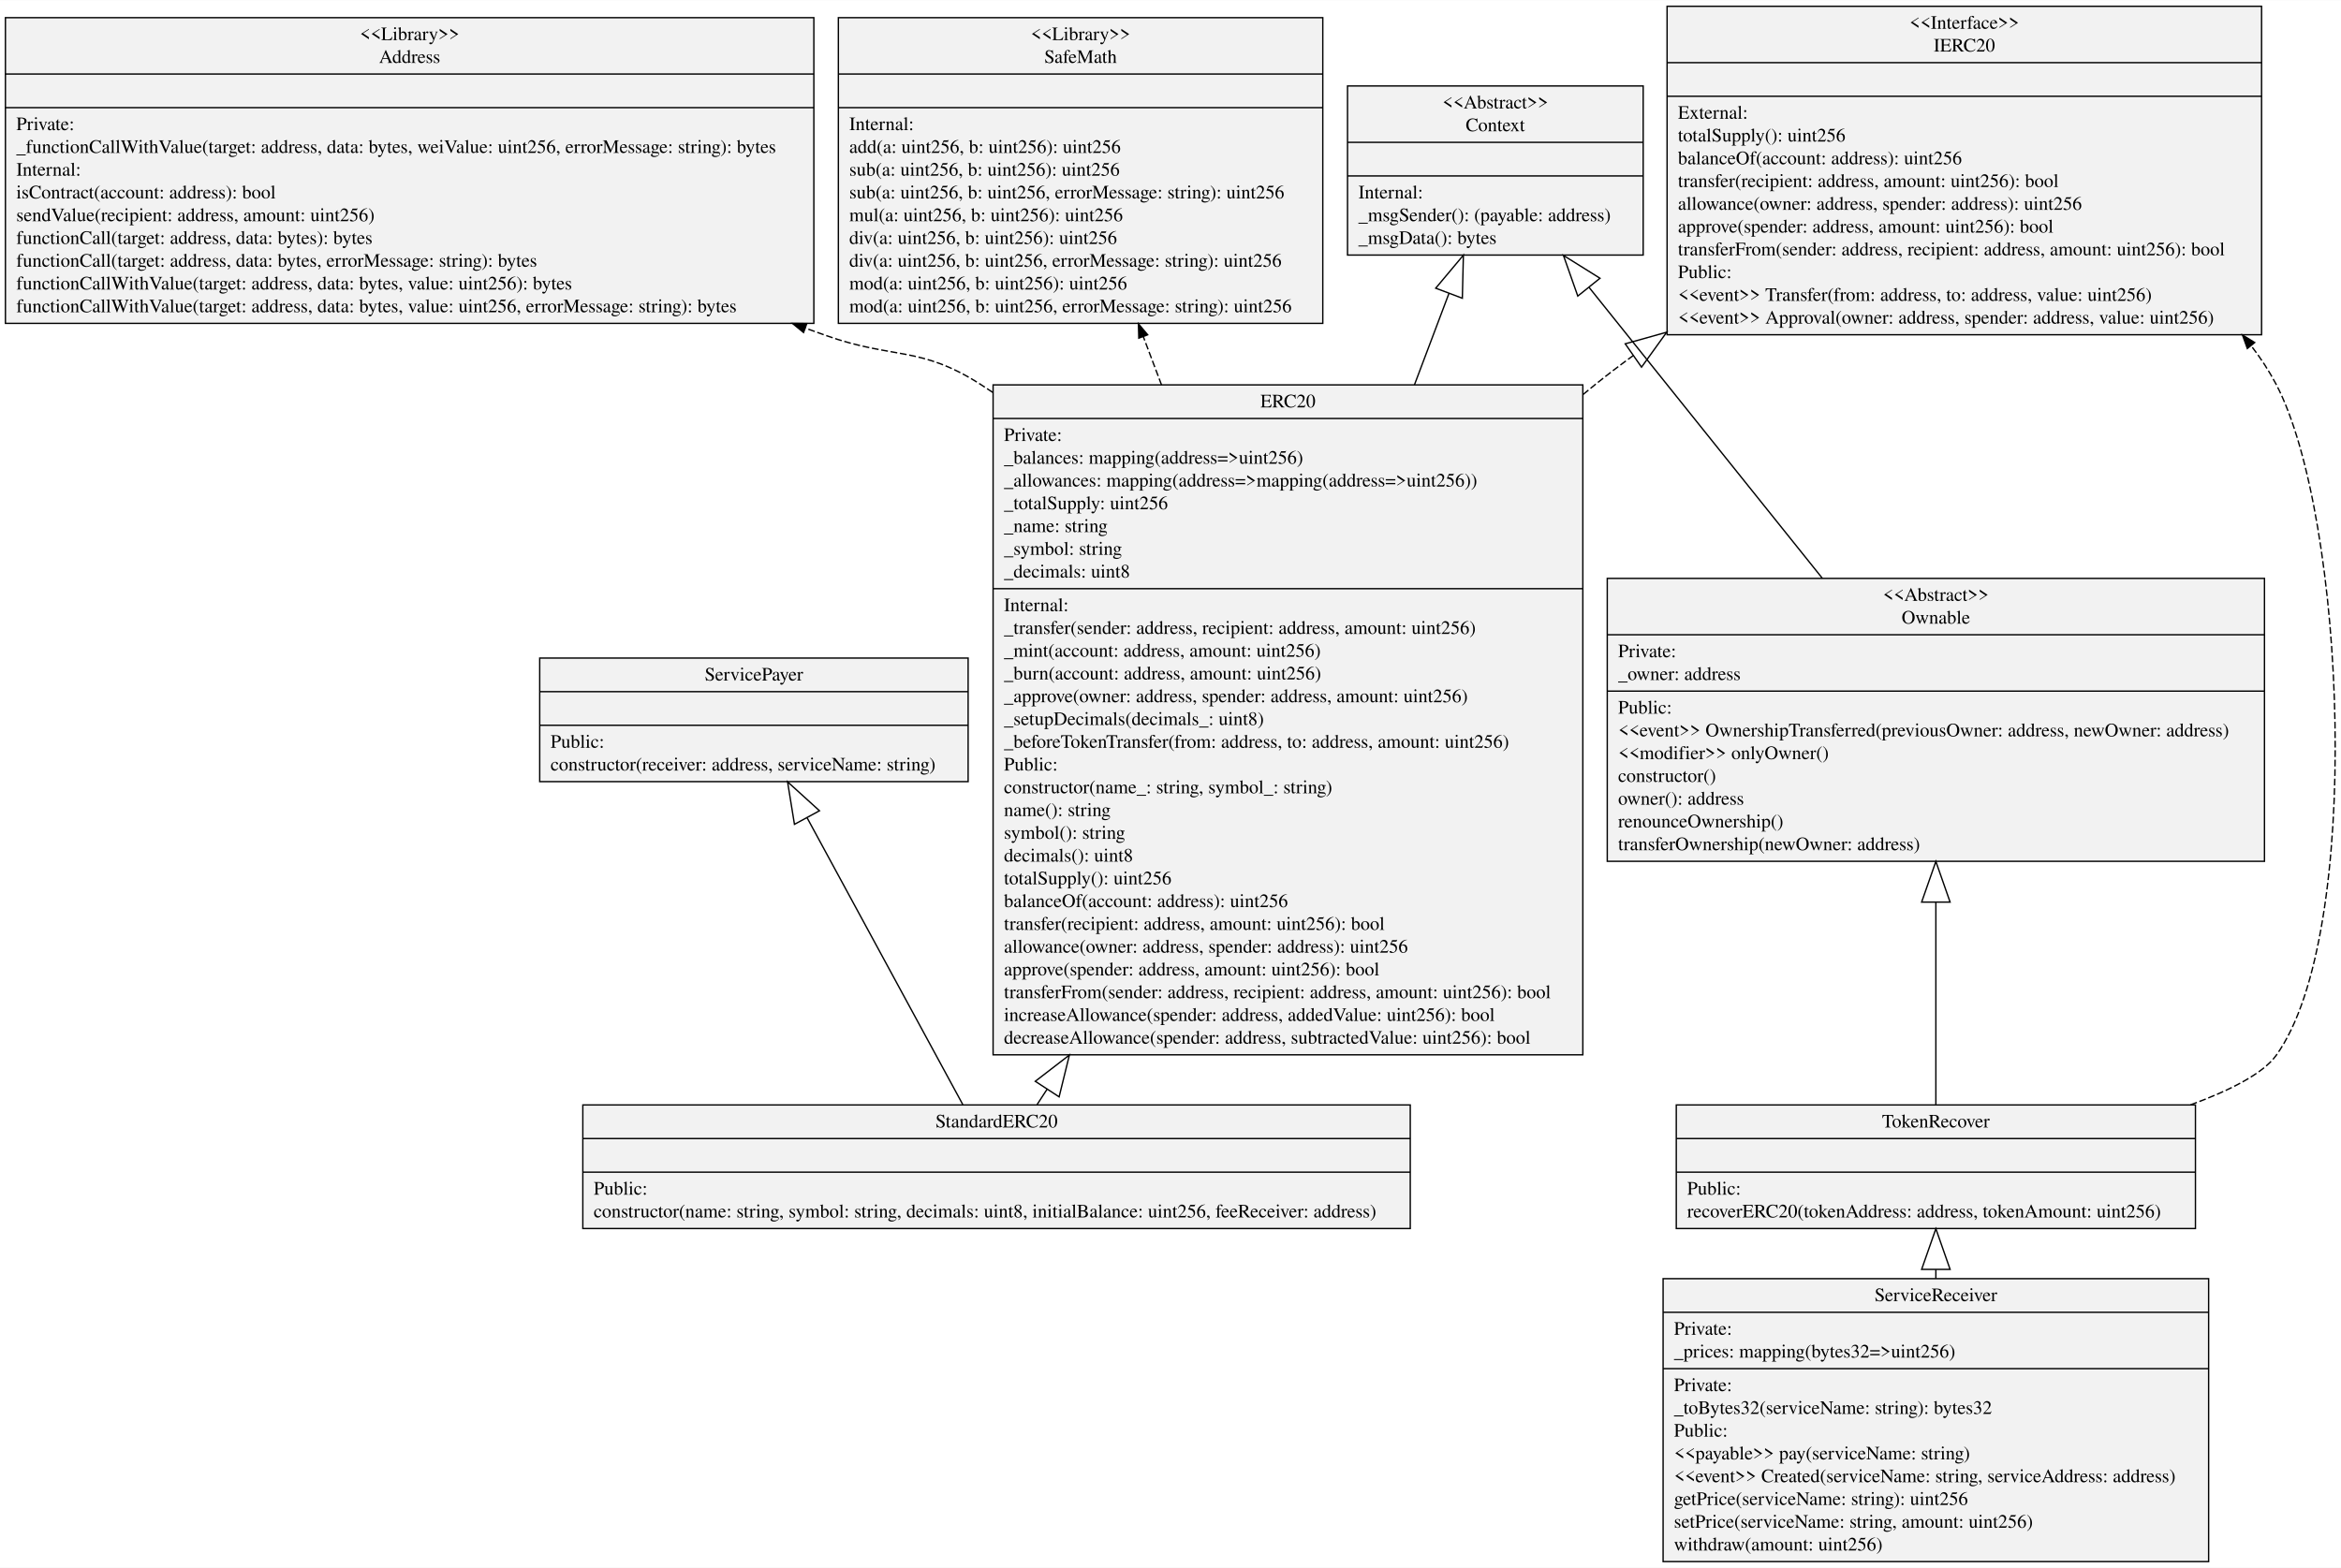
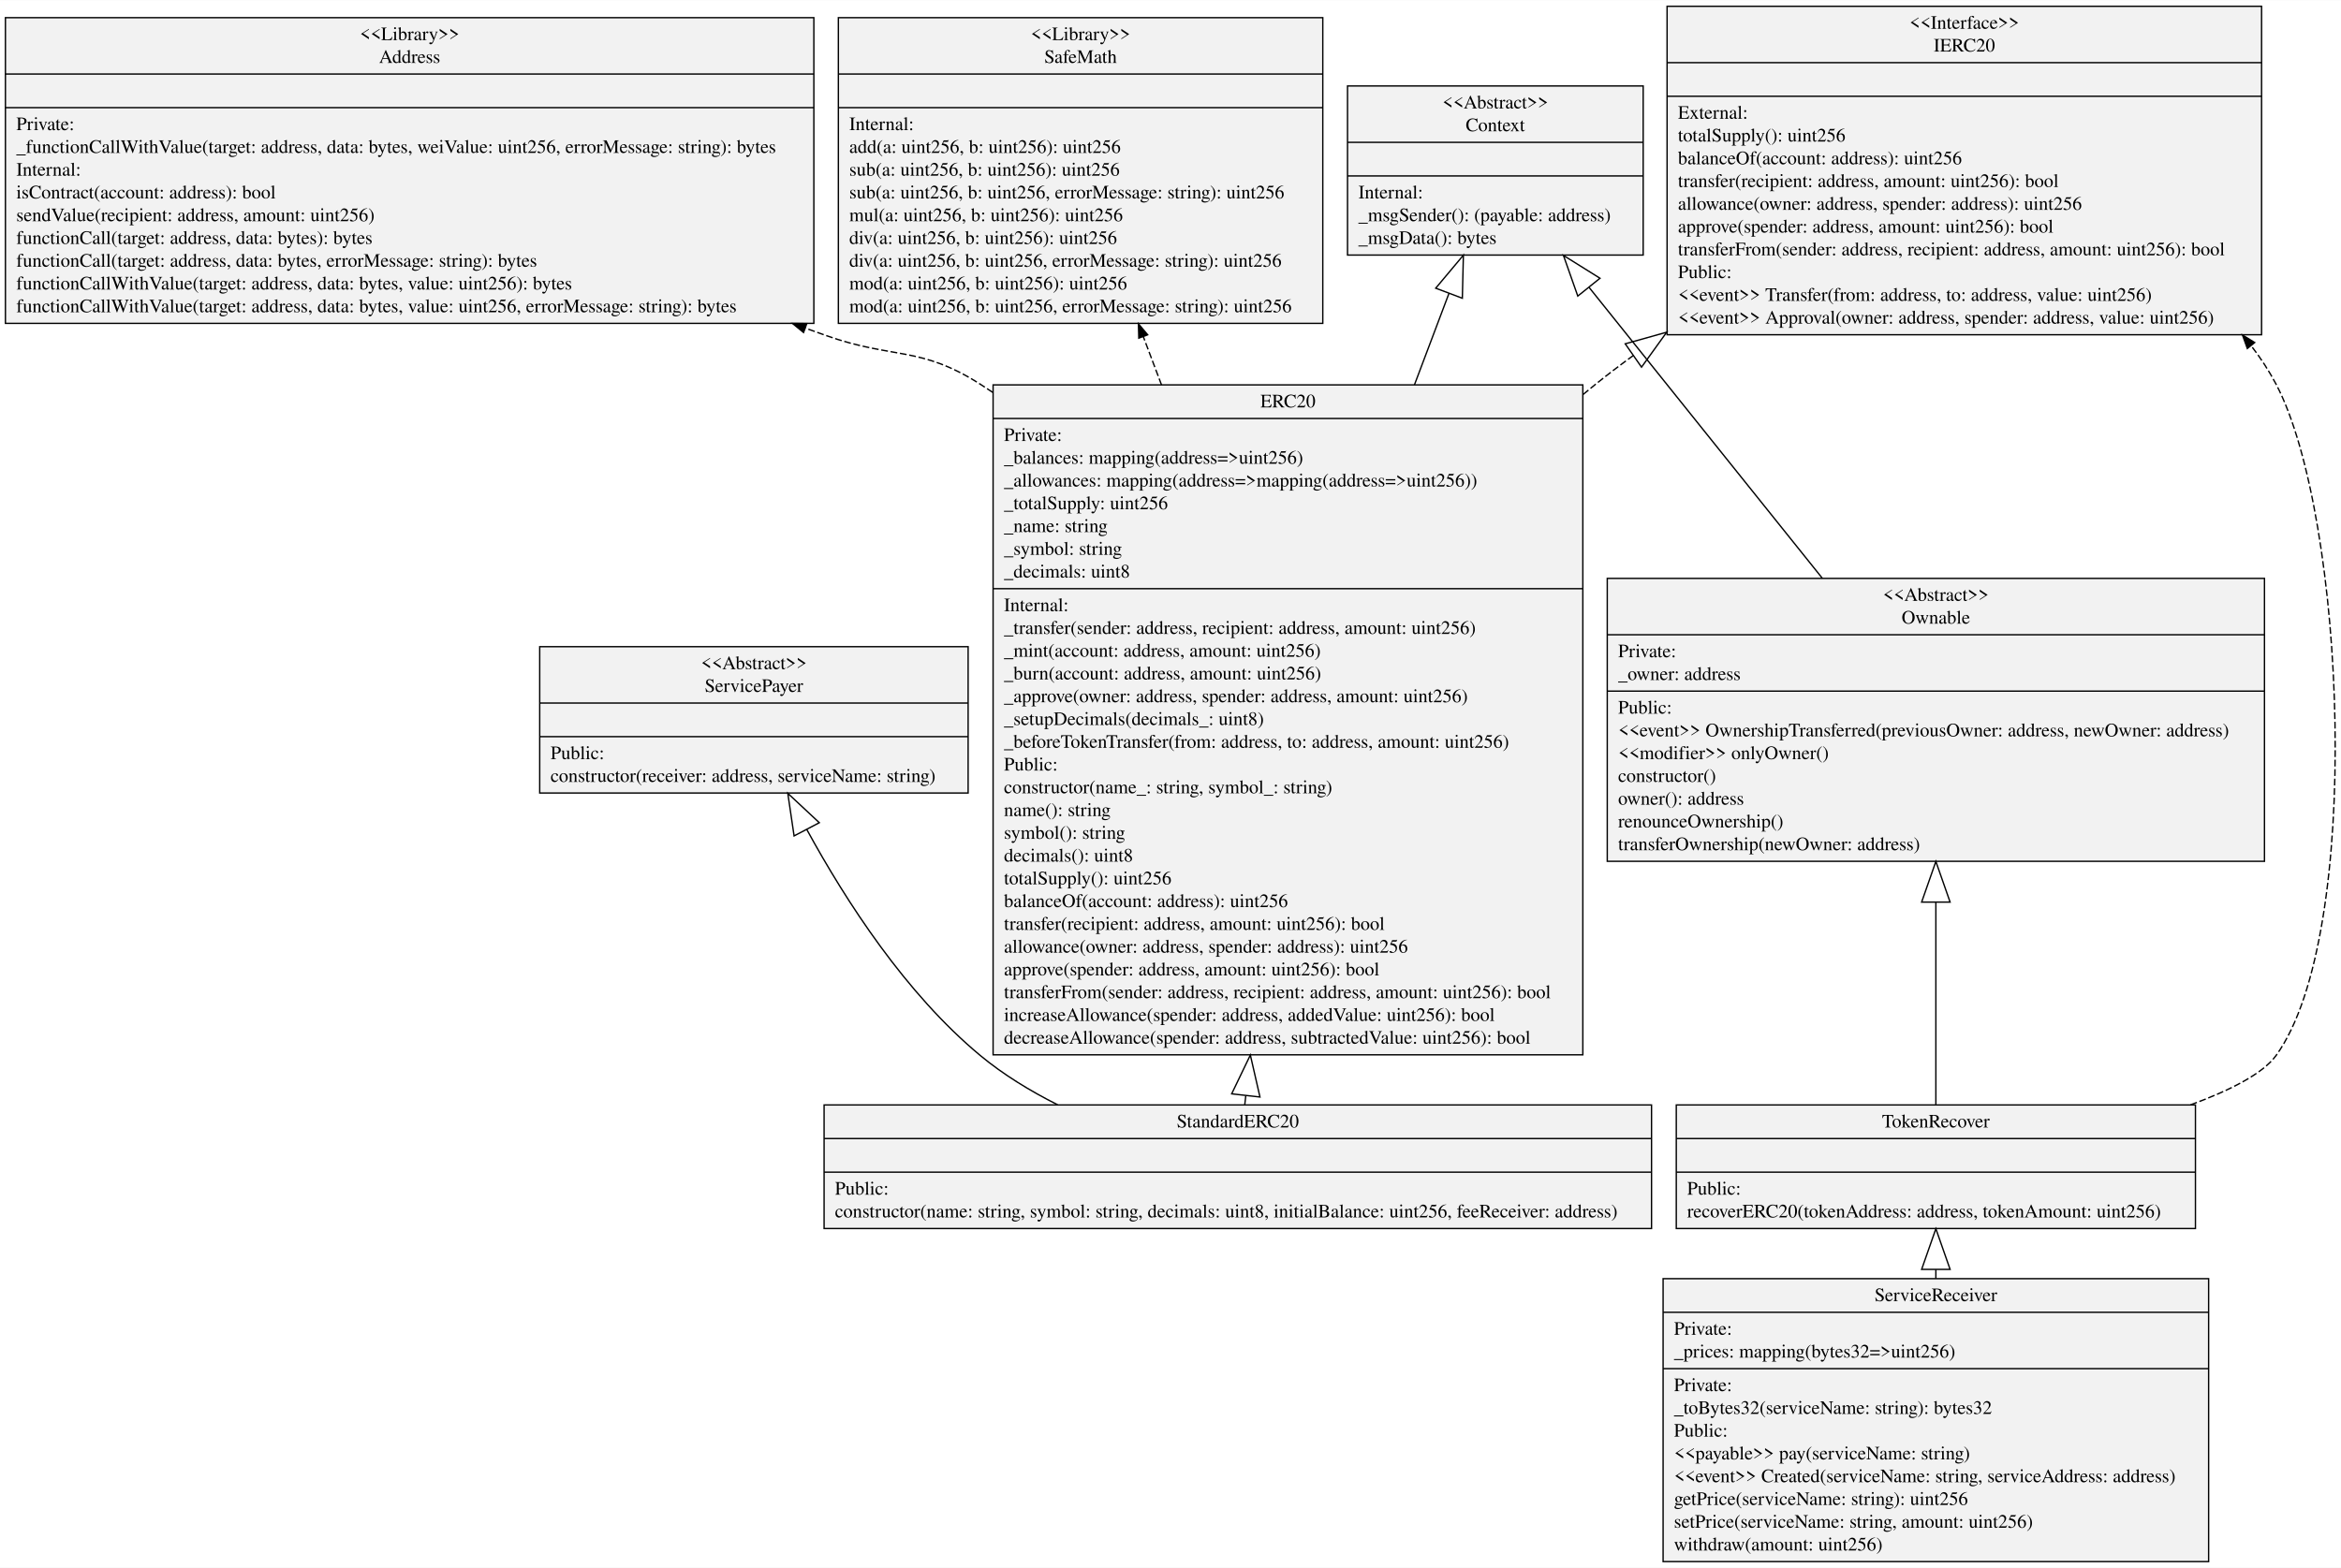
<svg xmlns="http://www.w3.org/2000/svg" width="1727pt" height="1157pt" viewBox="0.00 0.00 1727.11 1156.80">
  <g id="graph0" class="graph" transform="scale(1 1) rotate(0) translate(4 1152.8)">
    <polygon fill="#ffffff" stroke="transparent" points="-4,4 -4,-1152.8 1723.108,-1152.8 1723.108,4 -4,4" />
    <g id="node1" class="node">
      <polygon fill="#f2f2f2" stroke="#000000" points="990.145,-964.7 990.145,-1089.5 1208.29,-1089.5 1208.29,-964.7 990.145,-964.7" />
      <text text-anchor="middle" x="1099.217" y="-1072.9" font-family="Times,serif" font-size="14.00" fill="#000000">&lt;&lt;Abstract&gt;&gt;</text>
      <text text-anchor="middle" x="1099.217" y="-1056.1" font-family="Times,serif" font-size="14.00" fill="#000000">Context</text>
      <polyline fill="none" stroke="#000000" points="990.145,-1047.9 1208.29,-1047.9 " />
      <text text-anchor="middle" x="1099.217" y="-1031.3" font-family="Times,serif" font-size="14.00" fill="#000000"> </text>
      <polyline fill="none" stroke="#000000" points="990.145,-1023.1 1208.29,-1023.1 " />
      <text text-anchor="start" x="998.145" y="-1006.5" font-family="Times,serif" font-size="14.00" fill="#000000">Internal:</text>
      <text text-anchor="start" x="998.145" y="-989.7" font-family="Times,serif" font-size="14.00" fill="#000000">    _msgSender(): (payable: address)</text>
      <text text-anchor="start" x="998.145" y="-972.9" font-family="Times,serif" font-size="14.00" fill="#000000">    _msgData(): bytes</text>
    </g>
    <g id="node2" class="node">
      <polygon fill="#f2f2f2" stroke="#000000" points="1225.917,-905.9 1225.917,-1148.3 1664.517,-1148.3 1664.517,-905.9 1225.917,-905.9" />
      <text text-anchor="middle" x="1445.217" y="-1131.7" font-family="Times,serif" font-size="14.00" fill="#000000">&lt;&lt;Interface&gt;&gt;</text>
      <text text-anchor="middle" x="1445.217" y="-1114.9" font-family="Times,serif" font-size="14.00" fill="#000000">IERC20</text>
      <polyline fill="none" stroke="#000000" points="1225.917,-1106.7 1664.517,-1106.7 " />
      <text text-anchor="middle" x="1445.217" y="-1090.1" font-family="Times,serif" font-size="14.00" fill="#000000"> </text>
      <polyline fill="none" stroke="#000000" points="1225.917,-1081.9 1664.517,-1081.9 " />
      <text text-anchor="start" x="1233.917" y="-1065.3" font-family="Times,serif" font-size="14.00" fill="#000000">External:</text>
      <text text-anchor="start" x="1233.917" y="-1048.5" font-family="Times,serif" font-size="14.00" fill="#000000">     totalSupply(): uint256</text>
      <text text-anchor="start" x="1233.917" y="-1031.7" font-family="Times,serif" font-size="14.00" fill="#000000">     balanceOf(account: address): uint256</text>
      <text text-anchor="start" x="1233.917" y="-1014.9" font-family="Times,serif" font-size="14.00" fill="#000000">     transfer(recipient: address, amount: uint256): bool</text>
      <text text-anchor="start" x="1233.917" y="-998.1" font-family="Times,serif" font-size="14.00" fill="#000000">     allowance(owner: address, spender: address): uint256</text>
      <text text-anchor="start" x="1233.917" y="-981.3" font-family="Times,serif" font-size="14.00" fill="#000000">     approve(spender: address, amount: uint256): bool</text>
      <text text-anchor="start" x="1233.917" y="-964.5" font-family="Times,serif" font-size="14.00" fill="#000000">     transferFrom(sender: address, recipient: address, amount: uint256): bool</text>
      <text text-anchor="start" x="1233.917" y="-947.7" font-family="Times,serif" font-size="14.00" fill="#000000">Public:</text>
      <text text-anchor="start" x="1233.917" y="-930.9" font-family="Times,serif" font-size="14.00" fill="#000000">    &lt;&lt;event&gt;&gt; Transfer(from: address, to: address, value: uint256)</text>
      <text text-anchor="start" x="1233.917" y="-914.1" font-family="Times,serif" font-size="14.00" fill="#000000">    &lt;&lt;event&gt;&gt; Approval(owner: address, spender: address, value: uint256)</text>
    </g>
    <g id="node3" class="node">
      <polygon fill="#f2f2f2" stroke="#000000" points="614.521,-914.3 614.521,-1139.9 971.914,-1139.9 971.914,-914.3 614.521,-914.3" />
      <text text-anchor="middle" x="793.217" y="-1123.3" font-family="Times,serif" font-size="14.00" fill="#000000">&lt;&lt;Library&gt;&gt;</text>
      <text text-anchor="middle" x="793.217" y="-1106.5" font-family="Times,serif" font-size="14.00" fill="#000000">SafeMath</text>
      <polyline fill="none" stroke="#000000" points="614.521,-1098.3 971.914,-1098.3 " />
      <text text-anchor="middle" x="793.217" y="-1081.7" font-family="Times,serif" font-size="14.00" fill="#000000"> </text>
      <polyline fill="none" stroke="#000000" points="614.521,-1073.5 971.914,-1073.5 " />
      <text text-anchor="start" x="622.521" y="-1056.9" font-family="Times,serif" font-size="14.00" fill="#000000">Internal:</text>
      <text text-anchor="start" x="622.521" y="-1040.1" font-family="Times,serif" font-size="14.00" fill="#000000">    add(a: uint256, b: uint256): uint256</text>
      <text text-anchor="start" x="622.521" y="-1023.3" font-family="Times,serif" font-size="14.00" fill="#000000">    sub(a: uint256, b: uint256): uint256</text>
      <text text-anchor="start" x="622.521" y="-1006.5" font-family="Times,serif" font-size="14.00" fill="#000000">    sub(a: uint256, b: uint256, errorMessage: string): uint256</text>
      <text text-anchor="start" x="622.521" y="-989.7" font-family="Times,serif" font-size="14.00" fill="#000000">    mul(a: uint256, b: uint256): uint256</text>
      <text text-anchor="start" x="622.521" y="-972.9" font-family="Times,serif" font-size="14.00" fill="#000000">    div(a: uint256, b: uint256): uint256</text>
      <text text-anchor="start" x="622.521" y="-956.1" font-family="Times,serif" font-size="14.00" fill="#000000">    div(a: uint256, b: uint256, errorMessage: string): uint256</text>
      <text text-anchor="start" x="622.521" y="-939.3" font-family="Times,serif" font-size="14.00" fill="#000000">    mod(a: uint256, b: uint256): uint256</text>
      <text text-anchor="start" x="622.521" y="-922.5" font-family="Times,serif" font-size="14.00" fill="#000000">    mod(a: uint256, b: uint256, errorMessage: string): uint256</text>
    </g>
    <g id="node4" class="node">
      <polygon fill="#f2f2f2" stroke="#000000" points="0,-914.3 0,-1139.9 596.434,-1139.9 596.434,-914.3 0,-914.3" />
      <text text-anchor="middle" x="298.217" y="-1123.3" font-family="Times,serif" font-size="14.00" fill="#000000">&lt;&lt;Library&gt;&gt;</text>
      <text text-anchor="middle" x="298.217" y="-1106.5" font-family="Times,serif" font-size="14.00" fill="#000000">Address</text>
      <polyline fill="none" stroke="#000000" points="0,-1098.3 596.434,-1098.3 " />
      <text text-anchor="middle" x="298.217" y="-1081.7" font-family="Times,serif" font-size="14.00" fill="#000000"> </text>
      <polyline fill="none" stroke="#000000" points="0,-1073.5 596.434,-1073.5 " />
      <text text-anchor="start" x="8" y="-1056.9" font-family="Times,serif" font-size="14.00" fill="#000000">Private:</text>
      <text text-anchor="start" x="8" y="-1040.1" font-family="Times,serif" font-size="14.00" fill="#000000">    _functionCallWithValue(target: address, data: bytes, weiValue: uint256, errorMessage: string): bytes</text>
      <text text-anchor="start" x="8" y="-1023.3" font-family="Times,serif" font-size="14.00" fill="#000000">Internal:</text>
      <text text-anchor="start" x="8" y="-1006.5" font-family="Times,serif" font-size="14.00" fill="#000000">    isContract(account: address): bool</text>
      <text text-anchor="start" x="8" y="-989.7" font-family="Times,serif" font-size="14.00" fill="#000000">    sendValue(recipient: address, amount: uint256)</text>
      <text text-anchor="start" x="8" y="-972.9" font-family="Times,serif" font-size="14.00" fill="#000000">    functionCall(target: address, data: bytes): bytes</text>
      <text text-anchor="start" x="8" y="-956.1" font-family="Times,serif" font-size="14.00" fill="#000000">    functionCall(target: address, data: bytes, errorMessage: string): bytes</text>
      <text text-anchor="start" x="8" y="-939.3" font-family="Times,serif" font-size="14.00" fill="#000000">    functionCallWithValue(target: address, data: bytes, value: uint256): bytes</text>
      <text text-anchor="start" x="8" y="-922.5" font-family="Times,serif" font-size="14.00" fill="#000000">    functionCallWithValue(target: address, data: bytes, value: uint256, errorMessage: string): bytes</text>
    </g>
    <g id="node5" class="node">
      <polygon fill="#f2f2f2" stroke="#000000" points="728.667,-374.5 728.667,-868.9 1163.767,-868.9 1163.767,-374.5 728.667,-374.5" />
      <text text-anchor="middle" x="946.217" y="-852.3" font-family="Times,serif" font-size="14.00" fill="#000000">ERC20</text>
      <polyline fill="none" stroke="#000000" points="728.667,-844.1 1163.767,-844.1 " />
      <text text-anchor="start" x="736.667" y="-827.5" font-family="Times,serif" font-size="14.00" fill="#000000">Private:</text>
      <text text-anchor="start" x="736.667" y="-810.7" font-family="Times,serif" font-size="14.00" fill="#000000">   _balances: mapping(address=&gt;uint256)</text>
      <text text-anchor="start" x="736.667" y="-793.9" font-family="Times,serif" font-size="14.00" fill="#000000">   _allowances: mapping(address=&gt;mapping(address=&gt;uint256))</text>
      <text text-anchor="start" x="736.667" y="-777.1" font-family="Times,serif" font-size="14.00" fill="#000000">   _totalSupply: uint256</text>
      <text text-anchor="start" x="736.667" y="-760.3" font-family="Times,serif" font-size="14.00" fill="#000000">   _name: string</text>
      <text text-anchor="start" x="736.667" y="-743.5" font-family="Times,serif" font-size="14.00" fill="#000000">   _symbol: string</text>
      <text text-anchor="start" x="736.667" y="-726.7" font-family="Times,serif" font-size="14.00" fill="#000000">   _decimals: uint8</text>
      <polyline fill="none" stroke="#000000" points="728.667,-718.5 1163.767,-718.5 " />
      <text text-anchor="start" x="736.667" y="-701.9" font-family="Times,serif" font-size="14.00" fill="#000000">Internal:</text>
      <text text-anchor="start" x="736.667" y="-685.1" font-family="Times,serif" font-size="14.00" fill="#000000">    _transfer(sender: address, recipient: address, amount: uint256)</text>
      <text text-anchor="start" x="736.667" y="-668.3" font-family="Times,serif" font-size="14.00" fill="#000000">    _mint(account: address, amount: uint256)</text>
      <text text-anchor="start" x="736.667" y="-651.5" font-family="Times,serif" font-size="14.00" fill="#000000">    _burn(account: address, amount: uint256)</text>
      <text text-anchor="start" x="736.667" y="-634.7" font-family="Times,serif" font-size="14.00" fill="#000000">    _approve(owner: address, spender: address, amount: uint256)</text>
      <text text-anchor="start" x="736.667" y="-617.9" font-family="Times,serif" font-size="14.00" fill="#000000">    _setupDecimals(decimals_: uint8)</text>
      <text text-anchor="start" x="736.667" y="-601.1" font-family="Times,serif" font-size="14.00" fill="#000000">    _beforeTokenTransfer(from: address, to: address, amount: uint256)</text>
      <text text-anchor="start" x="736.667" y="-584.3" font-family="Times,serif" font-size="14.00" fill="#000000">Public:</text>
      <text text-anchor="start" x="736.667" y="-567.5" font-family="Times,serif" font-size="14.00" fill="#000000">    constructor(name_: string, symbol_: string)</text>
      <text text-anchor="start" x="736.667" y="-550.7" font-family="Times,serif" font-size="14.00" fill="#000000">    name(): string</text>
      <text text-anchor="start" x="736.667" y="-533.9" font-family="Times,serif" font-size="14.00" fill="#000000">    symbol(): string</text>
      <text text-anchor="start" x="736.667" y="-517.1" font-family="Times,serif" font-size="14.00" fill="#000000">    decimals(): uint8</text>
      <text text-anchor="start" x="736.667" y="-500.3" font-family="Times,serif" font-size="14.00" fill="#000000">    totalSupply(): uint256</text>
      <text text-anchor="start" x="736.667" y="-483.5" font-family="Times,serif" font-size="14.00" fill="#000000">    balanceOf(account: address): uint256</text>
      <text text-anchor="start" x="736.667" y="-466.7" font-family="Times,serif" font-size="14.00" fill="#000000">    transfer(recipient: address, amount: uint256): bool</text>
      <text text-anchor="start" x="736.667" y="-449.9" font-family="Times,serif" font-size="14.00" fill="#000000">    allowance(owner: address, spender: address): uint256</text>
      <text text-anchor="start" x="736.667" y="-433.1" font-family="Times,serif" font-size="14.00" fill="#000000">    approve(spender: address, amount: uint256): bool</text>
      <text text-anchor="start" x="736.667" y="-416.3" font-family="Times,serif" font-size="14.00" fill="#000000">    transferFrom(sender: address, recipient: address, amount: uint256): bool</text>
      <text text-anchor="start" x="736.667" y="-399.5" font-family="Times,serif" font-size="14.00" fill="#000000">    increaseAllowance(spender: address, addedValue: uint256): bool</text>
      <text text-anchor="start" x="736.667" y="-382.7" font-family="Times,serif" font-size="14.00" fill="#000000">    decreaseAllowance(spender: address, subtractedValue: uint256): bool</text>
    </g>
    <g id="edge1" class="edge">
      <path fill="none" stroke="#000000" d="M1039.516,-868.91C1048.526,-892.785 1057.21,-915.793 1065.032,-936.52" />
      <polygon fill="none" stroke="#000000" points="1055.22,-940.26 1075.637,-964.62 1074.868,-932.844 1055.22,-940.26" />
    </g>
    <g id="edge2" class="edge">
      <path fill="none" stroke="#000000" stroke-dasharray="5,2" d="M1164.026,-861.876C1167.084,-864.424 1170.149,-866.933 1173.217,-869.4 1182.103,-876.545 1191.35,-883.573 1200.84,-890.457" />
      <polygon fill="none" stroke="#000000" points="1195.034,-899.21 1225.641,-907.781 1207.06,-881.994 1195.034,-899.21" />
    </g>
    <g id="edge3" class="edge">
      <path fill="none" stroke="#000000" stroke-dasharray="5,2" d="M852.919,-868.91C848.343,-881.034 843.852,-892.935 839.515,-904.426" />
      <polygon fill="#000000" stroke="#000000" points="836.166,-903.387 835.91,-913.979 842.715,-905.859 836.166,-903.387" />
    </g>
    <g id="edge4" class="edge">
      <path fill="none" stroke="#000000" stroke-dasharray="5,2" d="M728.395,-863.37C725.351,-865.429 722.292,-867.441 719.217,-869.4 674.411,-897.957 655.279,-887.598 605.217,-905.4 600.279,-907.156 595.303,-908.941 590.297,-910.752" />
      <polygon fill="#000000" stroke="#000000" points="588.837,-907.559 580.635,-914.265 591.229,-914.138 588.837,-907.559" />
    </g>
    <g id="node6" class="node">
      <polygon fill="#f2f2f2" stroke="#000000" points="1181.78,-517.3 1181.78,-726.1 1666.654,-726.1 1666.654,-517.3 1181.78,-517.3" />
      <text text-anchor="middle" x="1424.217" y="-709.5" font-family="Times,serif" font-size="14.00" fill="#000000">&lt;&lt;Abstract&gt;&gt;</text>
      <text text-anchor="middle" x="1424.217" y="-692.7" font-family="Times,serif" font-size="14.00" fill="#000000">Ownable</text>
      <polyline fill="none" stroke="#000000" points="1181.78,-684.5 1666.654,-684.5 " />
      <text text-anchor="start" x="1189.78" y="-667.9" font-family="Times,serif" font-size="14.00" fill="#000000">Private:</text>
      <text text-anchor="start" x="1189.78" y="-651.1" font-family="Times,serif" font-size="14.00" fill="#000000">   _owner: address</text>
      <polyline fill="none" stroke="#000000" points="1181.78,-642.9 1666.654,-642.9 " />
      <text text-anchor="start" x="1189.78" y="-626.3" font-family="Times,serif" font-size="14.00" fill="#000000">Public:</text>
      <text text-anchor="start" x="1189.78" y="-609.5" font-family="Times,serif" font-size="14.00" fill="#000000">    &lt;&lt;event&gt;&gt; OwnershipTransferred(previousOwner: address, newOwner: address)</text>
      <text text-anchor="start" x="1189.78" y="-592.7" font-family="Times,serif" font-size="14.00" fill="#000000">    &lt;&lt;modifier&gt;&gt; onlyOwner()</text>
      <text text-anchor="start" x="1189.78" y="-575.9" font-family="Times,serif" font-size="14.00" fill="#000000">    constructor()</text>
      <text text-anchor="start" x="1189.78" y="-559.1" font-family="Times,serif" font-size="14.00" fill="#000000">    owner(): address</text>
      <text text-anchor="start" x="1189.78" y="-542.3" font-family="Times,serif" font-size="14.00" fill="#000000">    renounceOwnership()</text>
      <text text-anchor="start" x="1189.78" y="-525.5" font-family="Times,serif" font-size="14.00" fill="#000000">    transferOwnership(newOwner: address)</text>
    </g>
    <g id="edge5" class="edge">
      <path fill="none" stroke="#000000" d="M1340.522,-726.101C1287.141,-792.687 1218.791,-877.946 1168.471,-940.714" />
      <polygon fill="none" stroke="#000000" points="1160.035,-934.45 1149.463,-964.425 1176.42,-947.586 1160.035,-934.45" />
    </g>
    <g id="node7" class="node">
      <polygon fill="#f2f2f2" stroke="#000000" points="1232.706,-246.3 1232.706,-337.5 1615.728,-337.5 1615.728,-246.3 1232.706,-246.3" />
      <text text-anchor="middle" x="1424.217" y="-320.9" font-family="Times,serif" font-size="14.00" fill="#000000">TokenRecover</text>
      <polyline fill="none" stroke="#000000" points="1232.706,-312.7 1615.728,-312.7 " />
      <text text-anchor="middle" x="1424.217" y="-296.1" font-family="Times,serif" font-size="14.00" fill="#000000"> </text>
      <polyline fill="none" stroke="#000000" points="1232.706,-287.9 1615.728,-287.9 " />
      <text text-anchor="start" x="1240.706" y="-271.3" font-family="Times,serif" font-size="14.00" fill="#000000">Public:</text>
      <text text-anchor="start" x="1240.706" y="-254.5" font-family="Times,serif" font-size="14.00" fill="#000000">    recoverERC20(tokenAddress: address, tokenAmount: uint256)</text>
    </g>
    <g id="edge7" class="edge">
      <path fill="none" stroke="#000000" stroke-dasharray="5,2" d="M1612.115,-337.574C1641.603,-348.383 1665.562,-360.684 1675.217,-374 1739.838,-463.127 1726.53,-772.001 1675.217,-869.4 1669.937,-879.422 1663.702,-888.929 1656.729,-897.932" />
      <polygon fill="#000000" stroke="#000000" points="1653.998,-895.742 1650.417,-905.714 1659.434,-900.152 1653.998,-895.742" />
    </g>
    <g id="edge6" class="edge">
      <path fill="none" stroke="#000000" d="M1424.217,-337.757C1424.217,-376.464 1424.217,-433.907 1424.217,-487.019" />
      <polygon fill="none" stroke="#000000" points="1413.717,-487.193 1424.217,-517.193 1434.717,-487.193 1413.717,-487.193" />
    </g>
    <g id="node8" class="node">
      <polygon fill="#f2f2f2" stroke="#000000" points="1222.98,-.5 1222.98,-209.3 1625.454,-209.3 1625.454,-.5 1222.98,-.5" />
      <text text-anchor="middle" x="1424.217" y="-192.7" font-family="Times,serif" font-size="14.00" fill="#000000">ServiceReceiver</text>
      <polyline fill="none" stroke="#000000" points="1222.98,-184.5 1625.454,-184.5 " />
      <text text-anchor="start" x="1230.98" y="-167.9" font-family="Times,serif" font-size="14.00" fill="#000000">Private:</text>
      <text text-anchor="start" x="1230.98" y="-151.1" font-family="Times,serif" font-size="14.00" fill="#000000">   _prices: mapping(bytes32=&gt;uint256)</text>
      <polyline fill="none" stroke="#000000" points="1222.98,-142.9 1625.454,-142.9 " />
      <text text-anchor="start" x="1230.98" y="-126.3" font-family="Times,serif" font-size="14.00" fill="#000000">Private:</text>
      <text text-anchor="start" x="1230.98" y="-109.5" font-family="Times,serif" font-size="14.00" fill="#000000">    _toBytes32(serviceName: string): bytes32</text>
      <text text-anchor="start" x="1230.98" y="-92.7" font-family="Times,serif" font-size="14.00" fill="#000000">Public:</text>
      <text text-anchor="start" x="1230.98" y="-75.9" font-family="Times,serif" font-size="14.00" fill="#000000">    &lt;&lt;payable&gt;&gt; pay(serviceName: string)</text>
      <text text-anchor="start" x="1230.98" y="-59.1" font-family="Times,serif" font-size="14.00" fill="#000000">    &lt;&lt;event&gt;&gt; Created(serviceName: string, serviceAddress: address)</text>
      <text text-anchor="start" x="1230.98" y="-42.3" font-family="Times,serif" font-size="14.00" fill="#000000">    getPrice(serviceName: string): uint256</text>
      <text text-anchor="start" x="1230.98" y="-25.5" font-family="Times,serif" font-size="14.00" fill="#000000">    setPrice(serviceName: string, amount: uint256)</text>
      <text text-anchor="start" x="1230.98" y="-8.7" font-family="Times,serif" font-size="14.00" fill="#000000">    withdraw(amount: uint256)</text>
    </g>
    <g id="edge8" class="edge">
      <path fill="none" stroke="#000000" d="M1424.217,-209.335C1424.217,-211.549 1424.217,-213.755 1424.217,-215.948" />
      <polygon fill="none" stroke="#000000" points="1413.717,-216.147 1424.217,-246.147 1434.717,-216.147 1413.717,-216.147" />
    </g>
    <g id="node9" class="node">
-       <polygon fill="#f2f2f2" stroke="#000000" points="394.177,-576.1 394.177,-667.3 710.257,-667.3 710.257,-576.1 394.177,-576.1" />
-       <text text-anchor="middle" x="552.217" y="-650.7" font-family="Times,serif" font-size="14.00" fill="#000000">ServicePayer</text>
-       <polyline fill="none" stroke="#000000" points="394.177,-642.5 710.257,-642.5 " />
-       <text text-anchor="middle" x="552.217" y="-625.9" font-family="Times,serif" font-size="14.00" fill="#000000"> </text>
-       <polyline fill="none" stroke="#000000" points="394.177,-617.7 710.257,-617.7 " />
-       <text text-anchor="start" x="402.177" y="-601.1" font-family="Times,serif" font-size="14.00" fill="#000000">Public:</text>
-       <text text-anchor="start" x="402.177" y="-584.3" font-family="Times,serif" font-size="14.00" fill="#000000">    constructor(receiver: address, serviceName: string)</text>
+       <polygon fill="#f2f2f2" stroke="#000000" points="394.177,-567.7 394.177,-675.7 710.257,-675.7 710.257,-567.7 394.177,-567.7" />
+       <text text-anchor="middle" x="552.217" y="-659.1" font-family="Times,serif" font-size="14.00" fill="#000000">&lt;&lt;Abstract&gt;&gt;</text>
+       <text text-anchor="middle" x="552.217" y="-642.3" font-family="Times,serif" font-size="14.00" fill="#000000">ServicePayer</text>
+       <polyline fill="none" stroke="#000000" points="394.177,-634.1 710.257,-634.1 " />
+       <text text-anchor="middle" x="552.217" y="-617.5" font-family="Times,serif" font-size="14.00" fill="#000000"> </text>
+       <polyline fill="none" stroke="#000000" points="394.177,-609.3 710.257,-609.3 " />
+       <text text-anchor="start" x="402.177" y="-592.7" font-family="Times,serif" font-size="14.00" fill="#000000">Public:</text>
+       <text text-anchor="start" x="402.177" y="-575.9" font-family="Times,serif" font-size="14.00" fill="#000000">    constructor(receiver: address, serviceName: string)</text>
    </g>
    <g id="node10" class="node">
-       <polygon fill="#f2f2f2" stroke="#000000" points="425.987,-246.3 425.987,-337.5 1036.447,-337.5 1036.447,-246.3 425.987,-246.3" />
-       <text text-anchor="middle" x="731.217" y="-320.9" font-family="Times,serif" font-size="14.00" fill="#000000">StandardERC20</text>
-       <polyline fill="none" stroke="#000000" points="425.987,-312.7 1036.447,-312.7 " />
-       <text text-anchor="middle" x="731.217" y="-296.1" font-family="Times,serif" font-size="14.00" fill="#000000"> </text>
-       <polyline fill="none" stroke="#000000" points="425.987,-287.9 1036.447,-287.9 " />
-       <text text-anchor="start" x="433.987" y="-271.3" font-family="Times,serif" font-size="14.00" fill="#000000">Public:</text>
-       <text text-anchor="start" x="433.987" y="-254.5" font-family="Times,serif" font-size="14.00" fill="#000000">    constructor(name: string, symbol: string, decimals: uint8, initialBalance: uint256, feeReceiver: address)</text>
+       <polygon fill="#f2f2f2" stroke="#000000" points="603.987,-246.3 603.987,-337.5 1214.447,-337.5 1214.447,-246.3 603.987,-246.3" />
+       <text text-anchor="middle" x="909.217" y="-320.9" font-family="Times,serif" font-size="14.00" fill="#000000">StandardERC20</text>
+       <polyline fill="none" stroke="#000000" points="603.987,-312.7 1214.447,-312.7 " />
+       <text text-anchor="middle" x="909.217" y="-296.1" font-family="Times,serif" font-size="14.00" fill="#000000"> </text>
+       <polyline fill="none" stroke="#000000" points="603.987,-287.9 1214.447,-287.9 " />
+       <text text-anchor="start" x="611.987" y="-271.3" font-family="Times,serif" font-size="14.00" fill="#000000">Public:</text>
+       <text text-anchor="start" x="611.987" y="-254.5" font-family="Times,serif" font-size="14.00" fill="#000000">    constructor(name: string, symbol: string, decimals: uint8, initialBalance: uint256, feeReceiver: address)</text>
    </g>
    <g id="edge9" class="edge">
-       <path fill="none" stroke="#000000" d="M761.112,-337.757C763.496,-341.414 765.989,-345.238 768.578,-349.21" />
-       <polygon fill="none" stroke="#000000" points="759.784,-354.948 784.964,-374.345 777.376,-343.479 759.784,-354.948" />
+       <path fill="none" stroke="#000000" d="M914.362,-337.757C914.6,-339.883 914.845,-342.066 915.096,-344.301" />
+       <polygon fill="none" stroke="#000000" points="904.687,-345.702 918.467,-374.345 925.556,-343.361 904.687,-345.702" />
    </g>
    <g id="edge10" class="edge">
-       <path fill="none" stroke="#000000" d="M706.328,-337.757C676.58,-392.567 626.44,-484.948 591.458,-549.401" />
-       <polygon fill="none" stroke="#000000" points="582.121,-544.592 577.039,-575.967 600.578,-554.609 582.121,-544.592" />
+       <path fill="none" stroke="#000000" d="M776.294,-337.621C756.023,-347.816 736.223,-359.886 719.217,-374 664.372,-419.519 620.286,-487.547 591.212,-540.8" />
+       <polygon fill="none" stroke="#000000" points="581.852,-536.041 577.208,-567.484 600.447,-545.8 581.852,-536.041" />
    </g>
  </g>
</svg>
